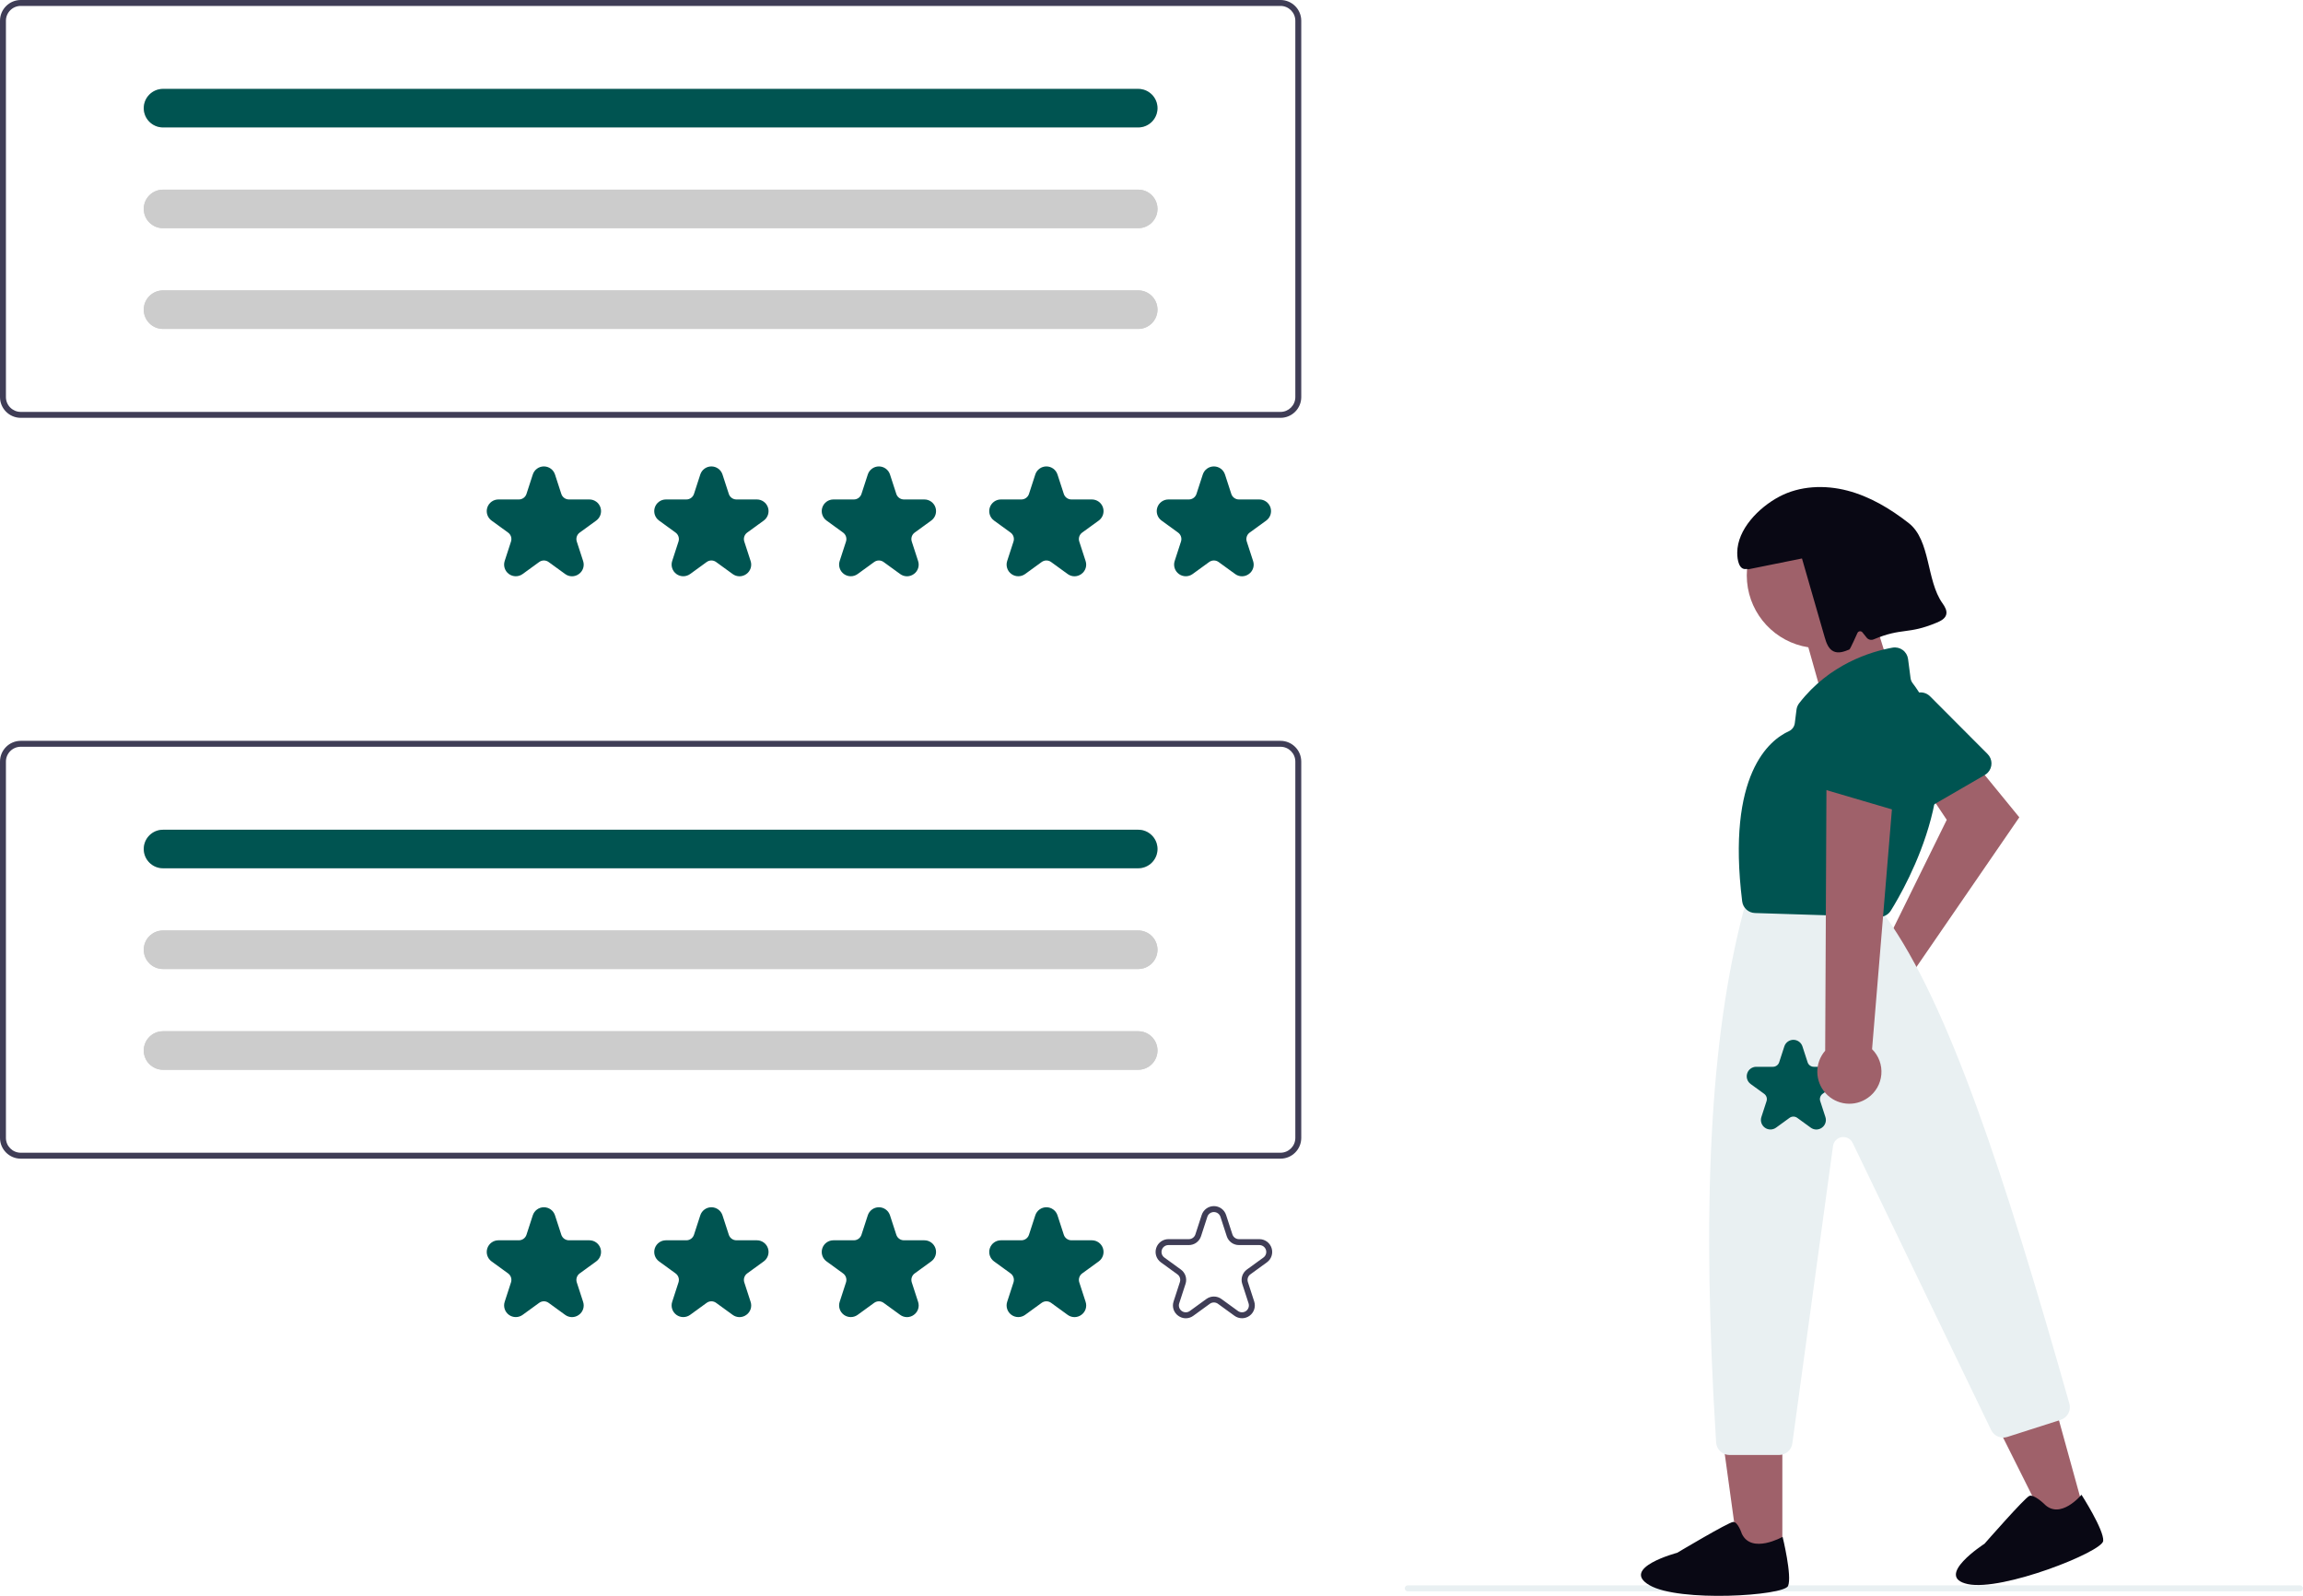
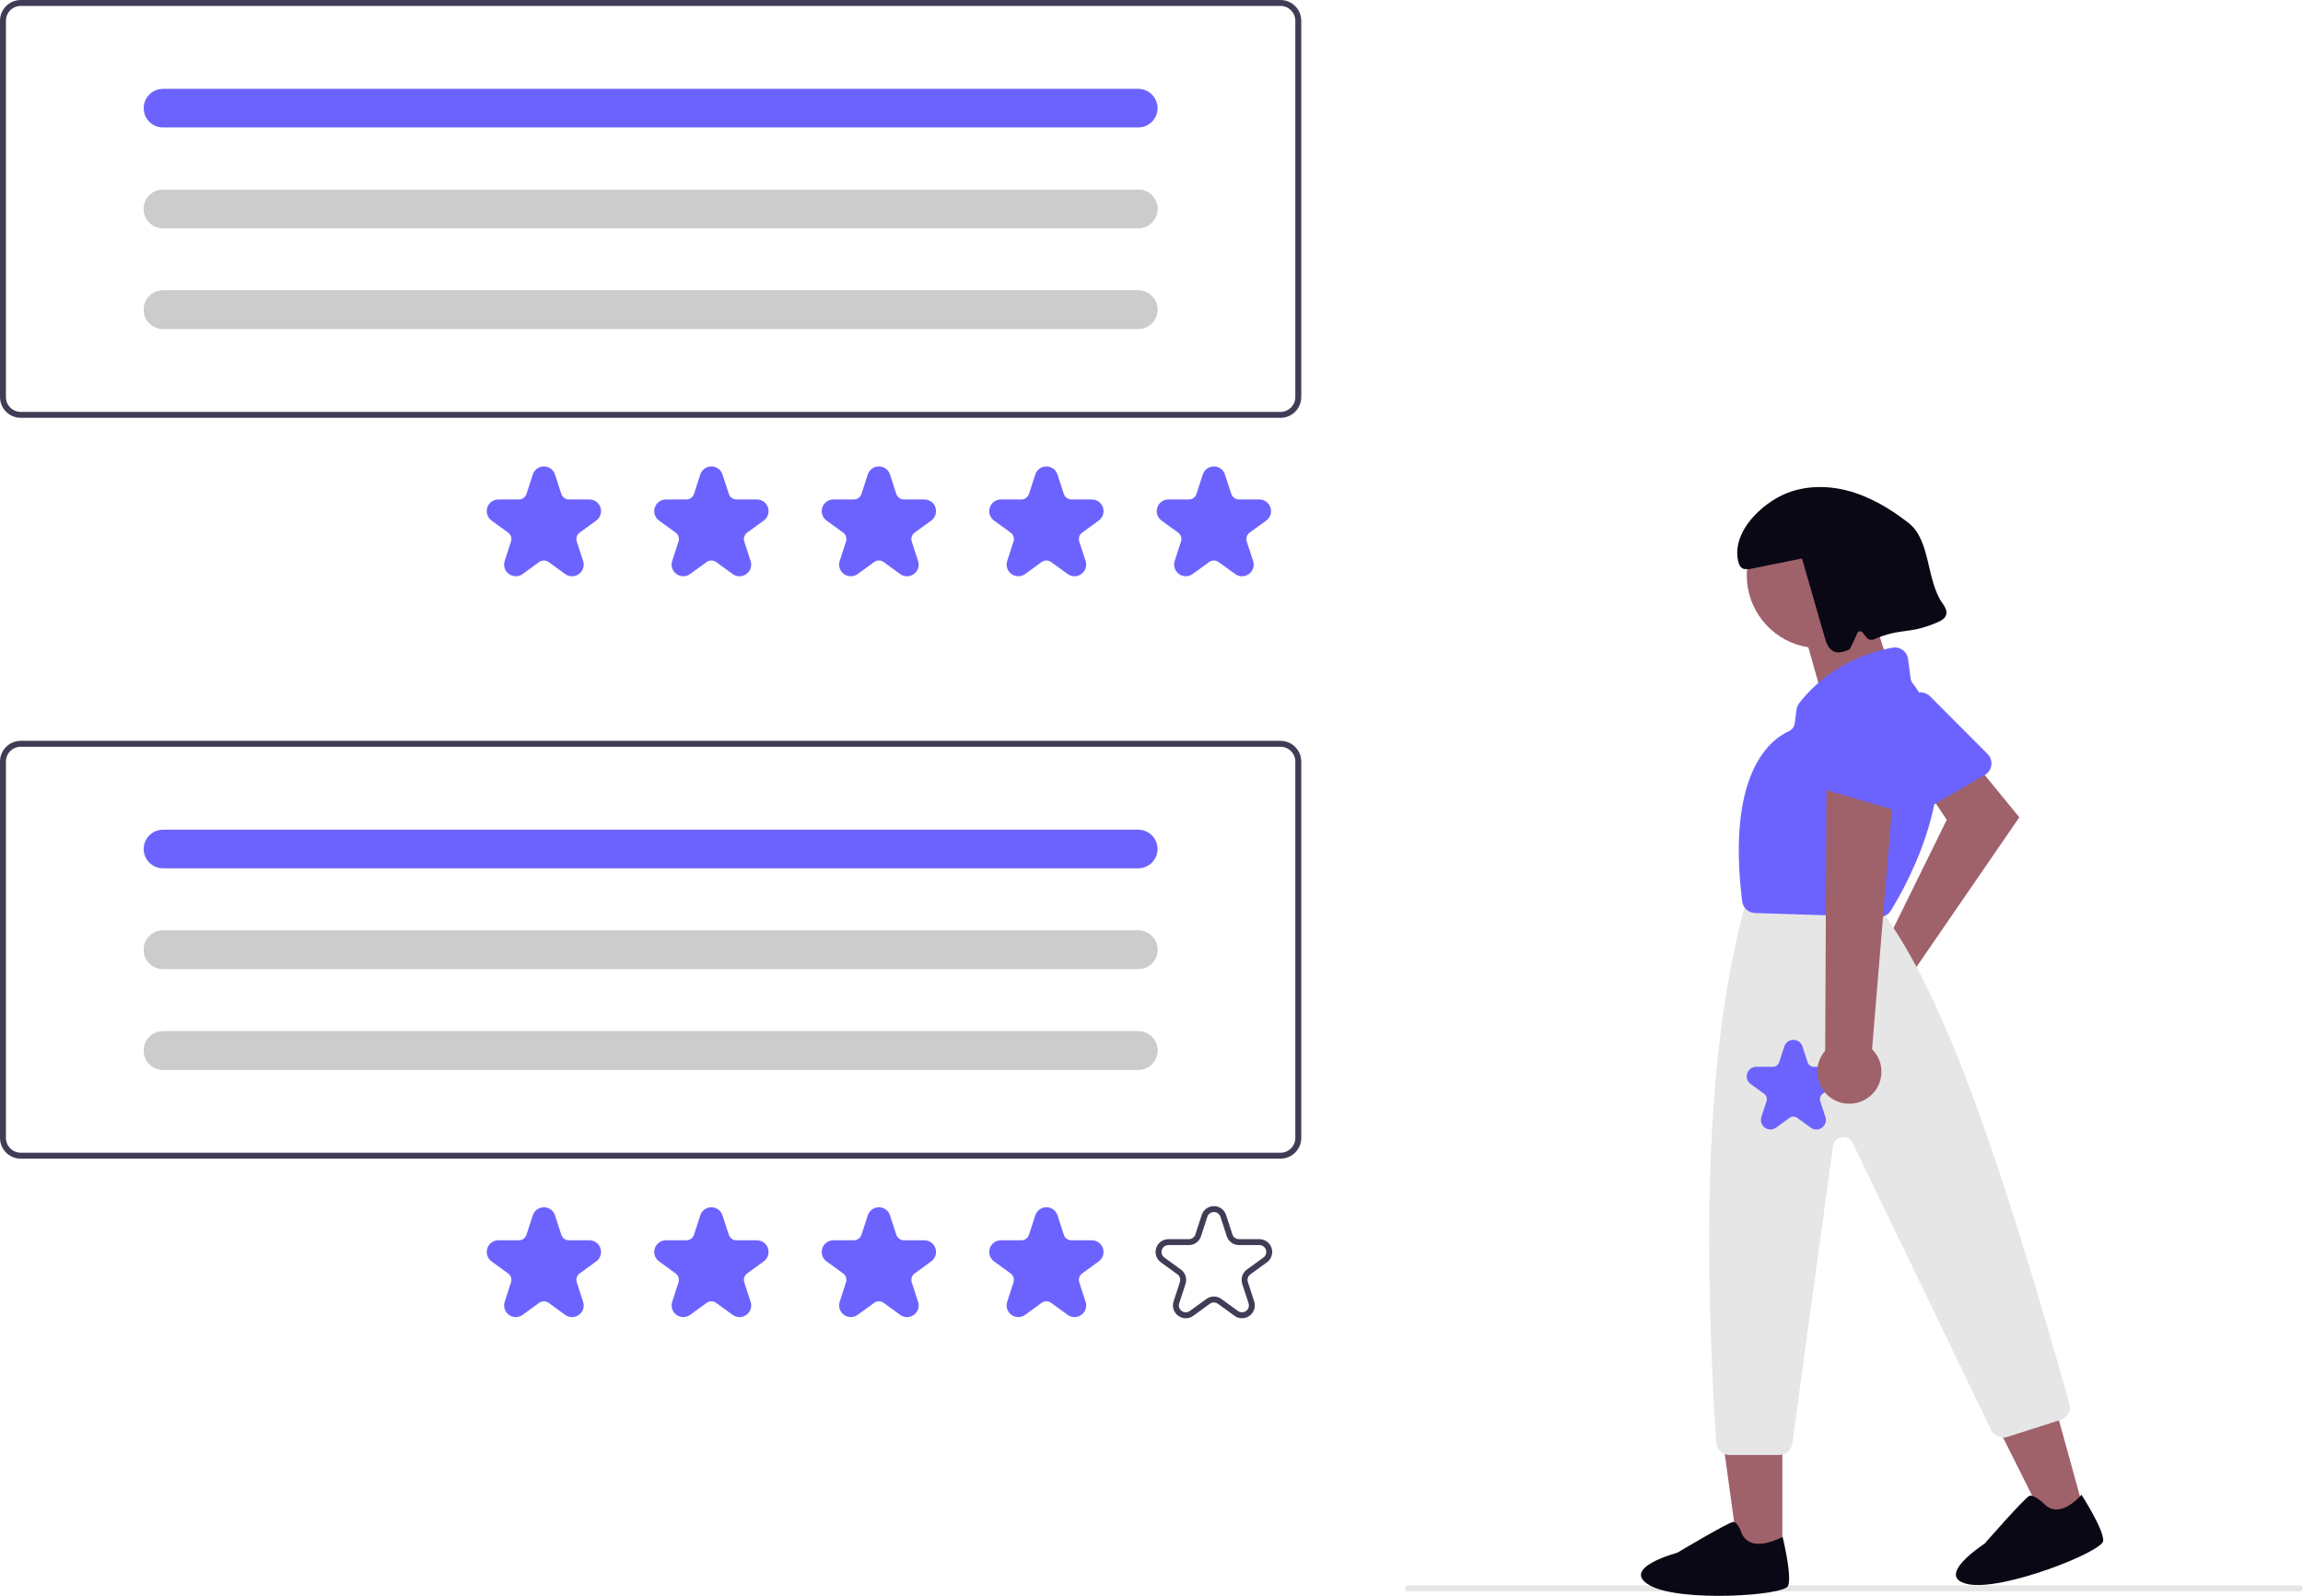
<svg xmlns="http://www.w3.org/2000/svg" width="960" height="665.412" viewBox="0 0 960 665.412" role="img" artist="Katerina Limpitsouni" source="https://undraw.co/">
  <g transform="translate(-559.024 -259)">
-     <path d="M511.793,384.71a4.849,4.849,0,0,1-2.859-.947l-6.89-5.006a3.347,3.347,0,0,0-3.939,0l-6.89,5.006a4.864,4.864,0,0,1-7.485-5.437l2.632-8.1a3.343,3.343,0,0,0-1.217-3.746l-6.89-5.006a4.864,4.864,0,0,1,2.859-8.8h8.517a3.342,3.342,0,0,0,3.186-2.315l2.632-8.1a4.864,4.864,0,0,1,9.252,0l2.632,8.1a3.342,3.342,0,0,0,3.186,2.315h8.517a4.864,4.864,0,0,1,2.859,8.8L515,366.48a3.343,3.343,0,0,0-1.217,3.746l2.632,8.1a4.791,4.791,0,0,1-1.767,5.438,4.85,4.85,0,0,1-2.859.947Z" transform="translate(564.955 114.583)" fill="#005451" />
-     <path d="M511.793,384.71a4.849,4.849,0,0,1-2.859-.947l-6.89-5.006a3.347,3.347,0,0,0-3.939,0l-6.89,5.006a4.864,4.864,0,0,1-7.485-5.437l2.632-8.1a3.343,3.343,0,0,0-1.217-3.746l-6.89-5.006a4.864,4.864,0,0,1,2.859-8.8h8.517a3.342,3.342,0,0,0,3.186-2.315l2.632-8.1a4.864,4.864,0,0,1,9.252,0l2.632,8.1a3.342,3.342,0,0,0,3.186,2.315h8.517a4.864,4.864,0,0,1,2.859,8.8L515,366.48a3.343,3.343,0,0,0-1.217,3.746l2.632,8.1a4.791,4.791,0,0,1-1.767,5.438,4.85,4.85,0,0,1-2.859.947Z" transform="translate(495.134 114.583)" fill="#005451" />
-     <path d="M1071.126,718.971H699.212a1.236,1.236,0,1,1,0-2.471h371.914a1.236,1.236,0,0,1,0,2.471Z" transform="translate(446.661 203.544)" fill="#e9f0f2" />
+     <path d="M511.793,384.71a4.849,4.849,0,0,1-2.859-.947l-6.89-5.006a3.347,3.347,0,0,0-3.939,0l-6.89,5.006a4.864,4.864,0,0,1-7.485-5.437l2.632-8.1a3.343,3.343,0,0,0-1.217-3.746l-6.89-5.006a4.864,4.864,0,0,1,2.859-8.8h8.517a3.342,3.342,0,0,0,3.186-2.315l2.632-8.1a4.864,4.864,0,0,1,9.252,0l2.632,8.1a3.342,3.342,0,0,0,3.186,2.315h8.517a4.864,4.864,0,0,1,2.859,8.8L515,366.48a3.343,3.343,0,0,0-1.217,3.746l2.632,8.1a4.791,4.791,0,0,1-1.767,5.438,4.85,4.85,0,0,1-2.859.947Z" transform="translate(564.955 114.583)" fill="#6c63ff" />
+     <path d="M511.793,384.71a4.849,4.849,0,0,1-2.859-.947l-6.89-5.006a3.347,3.347,0,0,0-3.939,0l-6.89,5.006a4.864,4.864,0,0,1-7.485-5.437l2.632-8.1a3.343,3.343,0,0,0-1.217-3.746l-6.89-5.006a4.864,4.864,0,0,1,2.859-8.8h8.517a3.342,3.342,0,0,0,3.186-2.315l2.632-8.1a4.864,4.864,0,0,1,9.252,0l2.632,8.1a3.342,3.342,0,0,0,3.186,2.315h8.517a4.864,4.864,0,0,1,2.859,8.8L515,366.48a3.343,3.343,0,0,0-1.217,3.746l2.632,8.1a4.791,4.791,0,0,1-1.767,5.438,4.85,4.85,0,0,1-2.859.947Z" transform="translate(495.134 114.583)" fill="#6c63ff" />
+     <path d="M1071.126,718.971H699.212a1.236,1.236,0,1,1,0-2.471h371.914a1.236,1.236,0,0,1,0,2.471Z" transform="translate(446.661 203.544)" fill="#e6e6e6" />
    <g transform="translate(1243.053 462.079)">
      <path d="M618.972,545.3l-12.3,8.488-25.5-50.986,23.8-8.238Z" transform="translate(-431.989 -110.008)" fill="#9f616a" />
      <path d="M34.045,5.114S29.49,1.457,27.668,2.37,10.777,23.877,10.777,23.877-9.263,39.419,5.312,41.247,59.967,22.962,59.967,18.393,49.27,0,49.27,0,41.333,11.513,34.045,5.114Z" transform="translate(134.553 415.879) rotate(5)" fill="#090814" />
      <path d="M486.768,549.748H469.151l-7.289-53.054,24.906,2.075Z" transform="translate(-427.831 -100.077)" fill="#9f616a" />
      <path d="M43.6,20.359s-1.653-5.108-3.637-4.982S16.611,28.244,16.611,28.244-7.3,34.559,5.087,41.755s56.022,4.413,57.764.309-2.276-20.476-2.276-20.476S47.7,28.881,43.607,20.36" transform="translate(-1.528 416.137)" fill="#090814" />
      <path d="M25.644,60.334a30.354,30.354,0,1,1,26.8-9.186h1.5L59.855,70.1,31.061,79.569Z" transform="translate(44.127 6.485)" fill="#9f616a" />
      <path d="M859.024,518.773a13.014,13.014,0,0,1,2-.429l27.058-54.98-8.261-12.384,17.06-14.91,21.447,26.244-43.679,63.569a12.968,12.968,0,1,1-15.628-7.111Z" transform="translate(-760.613 -324.603)" fill="#9f616a" />
-       <path d="M904.335,448.6a5.575,5.575,0,0,1-1.256.99l-27.684,16.049a5.559,5.559,0,0,1-7.814-2.431l-13.465-28.447a5.531,5.531,0,0,1,1.9-6.975l17.161-11.674a5.563,5.563,0,0,1,7.065.672l23.987,24.071a5.565,5.565,0,0,1,.106,7.746Z" transform="translate(-759.734 -329.533)" fill="#005451" />
-       <path d="M829.794,717.028h-20.7a5.576,5.576,0,0,1-5.555-5.217c-6.168-98.059-2.56-168.4,11.355-221.361a5.8,5.8,0,0,1,.225-.682L816.227,487a5.534,5.534,0,0,1,5.163-3.5h42.569a5.551,5.551,0,0,1,4.222,1.942l5.782,6.746c.113.132.218.265.32.407,26.072,36.358,49.438,107.44,76.5,202.982a5.541,5.541,0,0,1-3.656,6.816l-22.247,7.119a5.59,5.59,0,0,1-6.7-2.881l-57.73-119.738a4.325,4.325,0,0,0-8.18,1.292L835.3,712.221A5.582,5.582,0,0,1,829.794,717.028Z" transform="translate(-772.206 -313.429)" fill="#e9f0f2" />
-       <path d="M869.273,512.359l-.175,0-51.708-1.633a5.542,5.542,0,0,1-5.349-4.886c-6.555-53.058,11.422-67.272,19.455-70.92a4.275,4.275,0,0,0,2.486-3.389l.7-5.561a5.54,5.54,0,0,1,1.1-2.7c12.6-16.316,29.794-21.541,38.925-23.2a5.551,5.551,0,0,1,6.488,4.757l1.042,7.986a4.4,4.4,0,0,0,.881,2.09c26.268,34.34-3,85.043-9.129,94.857h0A5.57,5.57,0,0,1,869.273,512.359Z" transform="translate(-769.85 -333.106)" fill="#005451" />
+       <path d="M904.335,448.6a5.575,5.575,0,0,1-1.256.99l-27.684,16.049a5.559,5.559,0,0,1-7.814-2.431l-13.465-28.447a5.531,5.531,0,0,1,1.9-6.975l17.161-11.674a5.563,5.563,0,0,1,7.065.672l23.987,24.071a5.565,5.565,0,0,1,.106,7.746Z" transform="translate(-759.734 -329.533)" fill="#6c63ff" />
+       <path d="M829.794,717.028h-20.7a5.576,5.576,0,0,1-5.555-5.217c-6.168-98.059-2.56-168.4,11.355-221.361a5.8,5.8,0,0,1,.225-.682L816.227,487a5.534,5.534,0,0,1,5.163-3.5h42.569a5.551,5.551,0,0,1,4.222,1.942l5.782,6.746c.113.132.218.265.32.407,26.072,36.358,49.438,107.44,76.5,202.982a5.541,5.541,0,0,1-3.656,6.816l-22.247,7.119a5.59,5.59,0,0,1-6.7-2.881l-57.73-119.738a4.325,4.325,0,0,0-8.18,1.292L835.3,712.221A5.582,5.582,0,0,1,829.794,717.028Z" transform="translate(-772.206 -313.429)" fill="#e6e6e6" />
+       <path d="M869.273,512.359l-.175,0-51.708-1.633a5.542,5.542,0,0,1-5.349-4.886c-6.555-53.058,11.422-67.272,19.455-70.92a4.275,4.275,0,0,0,2.486-3.389l.7-5.561a5.54,5.54,0,0,1,1.1-2.7c12.6-16.316,29.794-21.541,38.925-23.2a5.551,5.551,0,0,1,6.488,4.757l1.042,7.986a4.4,4.4,0,0,0,.881,2.09c26.268,34.34-3,85.043-9.129,94.857h0A5.57,5.57,0,0,1,869.273,512.359Z" transform="translate(-769.85 -333.106)" fill="#6c63ff" />
      <path d="M895.647,394.294c-6.77-9.533-4.858-26.221-14.07-33.42-7.659-5.982-16.183-11.093-25.589-13.538s-19.792-2.029-28.373,2.532-17.453,13.622-17.508,23.34c-.017,3.122.777,7.346,3.852,6.805l.889.118,22.249-4.494,9.476,32.886c.666,2.31,1.559,4.894,3.752,5.879,2.066.928,4.454.054,6.544-.819.344-.144,3.3-6.773,3.3-6.773a1.236,1.236,0,0,1,2.129-.356l1.754,2.193a2.471,2.471,0,0,0,2.882.737c12.094-5.049,14.159-1.909,26.254-6.958,1.671-.7,3.54-1.609,4.024-3.354C897.673,397.4,896.651,395.709,895.647,394.294Z" transform="translate(-769.974 -345.857)" fill="#090814" />
-       <path d="M842.326,569.794a3.958,3.958,0,0,1-2.334-.773l-5.624-4.086a2.726,2.726,0,0,0-3.215,0l-5.624,4.086a3.97,3.97,0,0,1-6.11-4.439l2.148-6.612a2.727,2.727,0,0,0-.994-3.058l-5.624-4.087a3.97,3.97,0,0,1,2.334-7.183h6.952a2.728,2.728,0,0,0,2.6-1.89l2.148-6.612a3.97,3.97,0,0,1,7.552,0l2.148,6.612a2.728,2.728,0,0,0,2.6,1.89h6.952a3.971,3.971,0,0,1,2.334,7.183l-5.624,4.086a2.729,2.729,0,0,0-.993,3.058l2.148,6.612a3.911,3.911,0,0,1-1.443,4.439,3.958,3.958,0,0,1-2.334.773Z" transform="translate(-769.219 -301.908)" fill="#005451" />
+       <path d="M842.326,569.794a3.958,3.958,0,0,1-2.334-.773l-5.624-4.086a2.726,2.726,0,0,0-3.215,0l-5.624,4.086a3.97,3.97,0,0,1-6.11-4.439l2.148-6.612a2.727,2.727,0,0,0-.994-3.058l-5.624-4.087a3.97,3.97,0,0,1,2.334-7.183h6.952a2.728,2.728,0,0,0,2.6-1.89l2.148-6.612a3.97,3.97,0,0,1,7.552,0l2.148,6.612a2.728,2.728,0,0,0,2.6,1.89h6.952a3.971,3.971,0,0,1,2.334,7.183l-5.624,4.086a2.729,2.729,0,0,0-.993,3.058l2.148,6.612a3.911,3.911,0,0,1-1.443,4.439,3.958,3.958,0,0,1-2.334.773Z" transform="translate(-769.219 -301.908)" fill="#6c63ff" />
      <path d="M858.208,577.949a13.274,13.274,0,0,0,1.738-20.279l9.6-115.987-28.6,3.934-.544,112.692a13.346,13.346,0,0,0,17.8,19.64Z" transform="translate(-763.608 -323.281)" fill="#9f616a" />
-       <path d="M871.8,464.639a5.576,5.576,0,0,1-1.582-.229l-30.7-9.029a5.559,5.559,0,0,1-3.616-7.341l11.361-29.35a5.531,5.531,0,0,1,6.366-3.424l20.282,4.409a5.563,5.563,0,0,1,4.377,5.587l-.943,33.969a5.565,5.565,0,0,1-5.545,5.409Z" transform="translate(-763.986 -329.536)" fill="#005451" />
+       <path d="M871.8,464.639a5.576,5.576,0,0,1-1.582-.229l-30.7-9.029a5.559,5.559,0,0,1-3.616-7.341l11.361-29.35a5.531,5.531,0,0,1,6.366-3.424l20.282,4.409a5.563,5.563,0,0,1,4.377,5.587l-.943,33.969a5.565,5.565,0,0,1-5.545,5.409Z" transform="translate(-763.986 -329.536)" fill="#6c63ff" />
    </g>
    <path d="M732.8,605.719H207.673a8.659,8.659,0,0,1-8.649-8.649V440.149a8.659,8.659,0,0,1,8.649-8.649H732.8a8.659,8.659,0,0,1,8.649,8.649V597.07a8.659,8.659,0,0,1-8.649,8.649ZM207.673,433.971a6.185,6.185,0,0,0-6.178,6.178V597.07a6.185,6.185,0,0,0,6.178,6.178H732.8a6.185,6.185,0,0,0,6.178-6.178V440.149a6.185,6.185,0,0,0-6.178-6.178Z" transform="translate(360 136.399)" fill="#3f3d56" />
-     <path d="M398.776,634.71a4.848,4.848,0,0,1-2.859-.947l-6.89-5.006a3.339,3.339,0,0,0-3.938,0l-6.89,5.006a4.864,4.864,0,0,1-7.485-5.438l2.632-8.1a3.342,3.342,0,0,0-1.217-3.746l-6.89-5.006a4.864,4.864,0,0,1,2.859-8.8h8.517a3.342,3.342,0,0,0,3.186-2.315l2.631-8.1a4.864,4.864,0,0,1,9.252,0l2.632,8.1a3.342,3.342,0,0,0,3.186,2.315h8.517a4.864,4.864,0,0,1,2.859,8.8l-6.89,5.006a3.342,3.342,0,0,0-1.217,3.746l2.632,8.1a4.791,4.791,0,0,1-1.767,5.438,4.849,4.849,0,0,1-2.859.947Z" transform="translate(398.687 173.482)" fill="#005451" />
-     <path d="M455.284,634.71a4.849,4.849,0,0,1-2.859-.947l-6.89-5.006a3.339,3.339,0,0,0-3.938,0l-6.89,5.006a4.864,4.864,0,0,1-7.485-5.437l2.632-8.1a3.343,3.343,0,0,0-1.217-3.746l-6.89-5.006a4.864,4.864,0,0,1,2.859-8.8h8.517a3.342,3.342,0,0,0,3.186-2.315l2.632-8.1a4.864,4.864,0,0,1,9.252,0l2.632,8.1a3.342,3.342,0,0,0,3.187,2.315h8.517a4.864,4.864,0,0,1,2.859,8.8l-6.89,5.006a3.342,3.342,0,0,0-1.217,3.746l2.632,8.1a4.791,4.791,0,0,1-1.767,5.438,4.849,4.849,0,0,1-2.859.947Z" transform="translate(412 173.482)" fill="#005451" />
-     <path d="M511.793,634.71a4.848,4.848,0,0,1-2.859-.947l-6.89-5.006a3.347,3.347,0,0,0-3.939,0l-6.89,5.006a4.864,4.864,0,0,1-7.485-5.437l2.632-8.1a3.342,3.342,0,0,0-1.217-3.746l-6.89-5.006a4.864,4.864,0,0,1,2.859-8.8h8.517a3.342,3.342,0,0,0,3.186-2.315l2.632-8.1a4.864,4.864,0,0,1,9.252,0l2.632,8.1a3.342,3.342,0,0,0,3.186,2.315h8.517a4.864,4.864,0,0,1,2.859,8.8L515,616.48a3.343,3.343,0,0,0-1.217,3.746l2.632,8.1a4.791,4.791,0,0,1-1.767,5.438,4.85,4.85,0,0,1-2.859.947Z" transform="translate(425.313 173.482)" fill="#005451" />
-     <path d="M568.3,634.71a4.849,4.849,0,0,1-2.859-.947l-6.89-5.006a3.339,3.339,0,0,0-3.938,0l-6.89,5.006a4.864,4.864,0,0,1-7.485-5.437l2.632-8.1a3.341,3.341,0,0,0-1.217-3.746l-6.89-5.007a4.864,4.864,0,0,1,2.859-8.8h8.517a3.342,3.342,0,0,0,3.187-2.315l2.632-8.1a4.864,4.864,0,0,1,9.252,0l2.632,8.1a3.342,3.342,0,0,0,3.186,2.315h8.517a4.864,4.864,0,0,1,2.859,8.8l-6.89,5.006a3.343,3.343,0,0,0-1.217,3.746l2.632,8.1a4.791,4.791,0,0,1-1.767,5.438,4.848,4.848,0,0,1-2.859.947Z" transform="translate(438.626 173.482)" fill="#005451" />
+     <path d="M398.776,634.71a4.848,4.848,0,0,1-2.859-.947l-6.89-5.006a3.339,3.339,0,0,0-3.938,0l-6.89,5.006a4.864,4.864,0,0,1-7.485-5.438l2.632-8.1a3.342,3.342,0,0,0-1.217-3.746l-6.89-5.006a4.864,4.864,0,0,1,2.859-8.8h8.517a3.342,3.342,0,0,0,3.186-2.315l2.631-8.1a4.864,4.864,0,0,1,9.252,0l2.632,8.1a3.342,3.342,0,0,0,3.186,2.315h8.517a4.864,4.864,0,0,1,2.859,8.8l-6.89,5.006a3.342,3.342,0,0,0-1.217,3.746l2.632,8.1a4.791,4.791,0,0,1-1.767,5.438,4.849,4.849,0,0,1-2.859.947Z" transform="translate(398.687 173.482)" fill="#6c63ff" />
+     <path d="M455.284,634.71a4.849,4.849,0,0,1-2.859-.947l-6.89-5.006a3.339,3.339,0,0,0-3.938,0l-6.89,5.006a4.864,4.864,0,0,1-7.485-5.437l2.632-8.1a3.343,3.343,0,0,0-1.217-3.746l-6.89-5.006a4.864,4.864,0,0,1,2.859-8.8h8.517a3.342,3.342,0,0,0,3.186-2.315l2.632-8.1a4.864,4.864,0,0,1,9.252,0l2.632,8.1a3.342,3.342,0,0,0,3.187,2.315h8.517a4.864,4.864,0,0,1,2.859,8.8l-6.89,5.006a3.342,3.342,0,0,0-1.217,3.746l2.632,8.1a4.791,4.791,0,0,1-1.767,5.438,4.849,4.849,0,0,1-2.859.947Z" transform="translate(412 173.482)" fill="#6c63ff" />
+     <path d="M511.793,634.71a4.848,4.848,0,0,1-2.859-.947l-6.89-5.006a3.347,3.347,0,0,0-3.939,0l-6.89,5.006a4.864,4.864,0,0,1-7.485-5.437l2.632-8.1a3.342,3.342,0,0,0-1.217-3.746l-6.89-5.006a4.864,4.864,0,0,1,2.859-8.8h8.517a3.342,3.342,0,0,0,3.186-2.315l2.632-8.1a4.864,4.864,0,0,1,9.252,0l2.632,8.1a3.342,3.342,0,0,0,3.186,2.315h8.517a4.864,4.864,0,0,1,2.859,8.8L515,616.48a3.343,3.343,0,0,0-1.217,3.746l2.632,8.1a4.791,4.791,0,0,1-1.767,5.438,4.85,4.85,0,0,1-2.859.947Z" transform="translate(425.313 173.482)" fill="#6c63ff" />
+     <path d="M568.3,634.71a4.849,4.849,0,0,1-2.859-.947l-6.89-5.006a3.339,3.339,0,0,0-3.938,0l-6.89,5.006a4.864,4.864,0,0,1-7.485-5.437l2.632-8.1a3.341,3.341,0,0,0-1.217-3.746l-6.89-5.007a4.864,4.864,0,0,1,2.859-8.8h8.517a3.342,3.342,0,0,0,3.187-2.315l2.632-8.1a4.864,4.864,0,0,1,9.252,0l2.632,8.1a3.342,3.342,0,0,0,3.186,2.315h8.517a4.864,4.864,0,0,1,2.859,8.8l-6.89,5.006a3.343,3.343,0,0,0-1.217,3.746l2.632,8.1a4.791,4.791,0,0,1-1.767,5.438,4.848,4.848,0,0,1-2.859.947Z" transform="translate(438.626 173.482)" fill="#6c63ff" />
    <path d="M601.464,635.282a5.329,5.329,0,0,1-3.14-1.039,5.264,5.264,0,0,1-1.941-5.974l2.632-8.1a2.865,2.865,0,0,0-1.043-3.21l-6.89-5.006a5.343,5.343,0,0,1,3.141-9.665h8.517a2.864,2.864,0,0,0,2.731-1.984l2.632-8.1a5.343,5.343,0,0,1,10.163,0l2.632,8.1a2.864,2.864,0,0,0,2.731,1.984h8.517a5.343,5.343,0,0,1,3.141,9.665l-6.89,5.006a2.863,2.863,0,0,0-1.043,3.21l2.632,8.1a5.343,5.343,0,0,1-8.222,5.974l-6.89-5.006a2.864,2.864,0,0,0-3.376,0l-6.89,5.006A5.326,5.326,0,0,1,601.464,635.282Zm11.719-9.068a5.332,5.332,0,0,1,3.139,1.023l6.891,5.006a2.871,2.871,0,0,0,4.419-3.21l-2.632-8.1a5.329,5.329,0,0,1,1.941-5.973l6.89-5.006a2.871,2.871,0,0,0-1.688-5.195h-8.517a5.329,5.329,0,0,1-5.081-3.692l-2.632-8.1a2.872,2.872,0,0,0-5.462,0l-2.632,8.1a5.328,5.328,0,0,1-5.081,3.692h-8.517a2.871,2.871,0,0,0-1.688,5.194l6.89,5.006a5.33,5.33,0,0,1,1.941,5.973l-2.632,8.1a2.871,2.871,0,0,0,4.419,3.21l6.891-5.006a5.333,5.333,0,0,1,3.14-1.023Z" transform="translate(451.848 173.39)" fill="#3f3d56" />
    <path d="M255.555,461.5a8.031,8.031,0,0,0,0,16.063H662.066a8.031,8.031,0,0,0,0-16.063Z" transform="translate(371.426 143.467)" fill="#ccc" />
    <path d="M255.555,495.5a8.031,8.031,0,0,0,0,16.063H662.066a8.031,8.031,0,0,0,0-16.063Z" transform="translate(371.426 151.477)" fill="#ccc" />
    <path d="M255.555,529.5a8.031,8.031,0,0,0,0,16.063H662.066a8.031,8.031,0,0,0,0-16.063Z" transform="translate(371.426 159.488)" fill="#ccc" />
-     <path d="M255.555,461.5a8.031,8.031,0,0,0,0,16.063H662.066a8.031,8.031,0,0,0,0-16.063Z" transform="translate(371.426 143.467)" fill="#005451" />
+     <path d="M255.555,461.5a8.031,8.031,0,0,0,0,16.063H662.066a8.031,8.031,0,0,0,0-16.063Z" transform="translate(371.426 143.467)" fill="#6c63ff" />
    <path d="M255.555,495.5a8.031,8.031,0,0,0,0,16.063H662.066a8.031,8.031,0,0,0,0-16.063Z" transform="translate(371.426 151.477)" fill="#ccc" />
    <path d="M255.555,529.5a8.031,8.031,0,0,0,0,16.063H662.066a8.031,8.031,0,0,0,0-16.063Z" transform="translate(371.426 159.488)" fill="#ccc" />
    <path d="M732.8,355.719H207.673a8.659,8.659,0,0,1-8.649-8.649V190.149a8.659,8.659,0,0,1,8.649-8.649H732.8a8.659,8.659,0,0,1,8.649,8.649V347.07a8.659,8.659,0,0,1-8.649,8.649ZM207.673,183.971a6.185,6.185,0,0,0-6.178,6.178V347.07a6.185,6.185,0,0,0,6.178,6.178H732.8a6.185,6.185,0,0,0,6.178-6.178V190.149a6.185,6.185,0,0,0-6.178-6.178Z" transform="translate(360 77.5)" fill="#3f3d56" />
-     <path d="M398.776,384.71a4.849,4.849,0,0,1-2.859-.947l-6.89-5.006a3.339,3.339,0,0,0-3.938,0l-6.89,5.006a4.864,4.864,0,0,1-7.485-5.437l2.632-8.1a3.343,3.343,0,0,0-1.217-3.746l-6.89-5.006a4.864,4.864,0,0,1,2.859-8.8h8.517a3.342,3.342,0,0,0,3.186-2.315l2.632-8.1a4.864,4.864,0,0,1,9.252,0l2.632,8.1a3.342,3.342,0,0,0,3.186,2.315h8.517a4.864,4.864,0,0,1,2.859,8.8l-6.89,5.006a3.343,3.343,0,0,0-1.217,3.746l2.632,8.1a4.791,4.791,0,0,1-1.767,5.438,4.849,4.849,0,0,1-2.859.947Z" transform="translate(398.687 114.583)" fill="#005451" />
-     <path d="M455.284,384.71a4.849,4.849,0,0,1-2.859-.947l-6.89-5.006a3.339,3.339,0,0,0-3.938,0l-6.89,5.006a4.864,4.864,0,0,1-7.485-5.437l2.632-8.1a3.343,3.343,0,0,0-1.217-3.746l-6.89-5.006a4.864,4.864,0,0,1,2.859-8.8h8.517a3.342,3.342,0,0,0,3.186-2.315l2.632-8.1a4.864,4.864,0,0,1,9.252,0l2.632,8.1a3.342,3.342,0,0,0,3.187,2.315h8.517a4.864,4.864,0,0,1,2.859,8.8l-6.89,5.006a3.342,3.342,0,0,0-1.217,3.746l2.632,8.1a4.791,4.791,0,0,1-1.767,5.438,4.848,4.848,0,0,1-2.859.947Z" transform="translate(412 114.583)" fill="#005451" />
-     <path d="M511.793,384.71a4.849,4.849,0,0,1-2.859-.947l-6.89-5.006a3.347,3.347,0,0,0-3.939,0l-6.89,5.006a4.864,4.864,0,0,1-7.485-5.437l2.632-8.1a3.343,3.343,0,0,0-1.217-3.746l-6.89-5.006a4.864,4.864,0,0,1,2.859-8.8h8.517a3.342,3.342,0,0,0,3.186-2.315l2.632-8.1a4.864,4.864,0,0,1,9.252,0l2.632,8.1a3.342,3.342,0,0,0,3.186,2.315h8.517a4.864,4.864,0,0,1,2.859,8.8L515,366.48a3.343,3.343,0,0,0-1.217,3.746l2.632,8.1a4.791,4.791,0,0,1-1.767,5.438,4.85,4.85,0,0,1-2.859.947Z" transform="translate(425.313 114.583)" fill="#005451" />
+     <path d="M398.776,384.71a4.849,4.849,0,0,1-2.859-.947l-6.89-5.006a3.339,3.339,0,0,0-3.938,0l-6.89,5.006a4.864,4.864,0,0,1-7.485-5.437l2.632-8.1a3.343,3.343,0,0,0-1.217-3.746l-6.89-5.006a4.864,4.864,0,0,1,2.859-8.8h8.517a3.342,3.342,0,0,0,3.186-2.315l2.632-8.1a4.864,4.864,0,0,1,9.252,0l2.632,8.1a3.342,3.342,0,0,0,3.186,2.315h8.517a4.864,4.864,0,0,1,2.859,8.8l-6.89,5.006a3.343,3.343,0,0,0-1.217,3.746l2.632,8.1a4.791,4.791,0,0,1-1.767,5.438,4.849,4.849,0,0,1-2.859.947Z" transform="translate(398.687 114.583)" fill="#6c63ff" />
+     <path d="M455.284,384.71a4.849,4.849,0,0,1-2.859-.947l-6.89-5.006a3.339,3.339,0,0,0-3.938,0l-6.89,5.006a4.864,4.864,0,0,1-7.485-5.437l2.632-8.1a3.343,3.343,0,0,0-1.217-3.746l-6.89-5.006a4.864,4.864,0,0,1,2.859-8.8h8.517a3.342,3.342,0,0,0,3.186-2.315l2.632-8.1a4.864,4.864,0,0,1,9.252,0l2.632,8.1a3.342,3.342,0,0,0,3.187,2.315h8.517a4.864,4.864,0,0,1,2.859,8.8l-6.89,5.006a3.342,3.342,0,0,0-1.217,3.746l2.632,8.1a4.791,4.791,0,0,1-1.767,5.438,4.848,4.848,0,0,1-2.859.947Z" transform="translate(412 114.583)" fill="#6c63ff" />
+     <path d="M511.793,384.71a4.849,4.849,0,0,1-2.859-.947l-6.89-5.006a3.347,3.347,0,0,0-3.939,0l-6.89,5.006a4.864,4.864,0,0,1-7.485-5.437l2.632-8.1a3.343,3.343,0,0,0-1.217-3.746l-6.89-5.006a4.864,4.864,0,0,1,2.859-8.8h8.517a3.342,3.342,0,0,0,3.186-2.315l2.632-8.1a4.864,4.864,0,0,1,9.252,0l2.632,8.1a3.342,3.342,0,0,0,3.186,2.315h8.517a4.864,4.864,0,0,1,2.859,8.8L515,366.48a3.343,3.343,0,0,0-1.217,3.746l2.632,8.1a4.791,4.791,0,0,1-1.767,5.438,4.85,4.85,0,0,1-2.859.947Z" transform="translate(425.313 114.583)" fill="#6c63ff" />
    <path d="M255.555,211.5a8.031,8.031,0,0,0,0,16.063H662.066a8.031,8.031,0,0,0,0-16.063Z" transform="translate(371.426 84.568)" fill="#ccc" />
    <path d="M255.555,245.5a8.031,8.031,0,0,0,0,16.063H662.066a8.031,8.031,0,0,0,0-16.063Z" transform="translate(371.426 92.578)" fill="#ccc" />
    <path d="M255.555,279.5a8.031,8.031,0,0,0,0,16.063H662.066a8.031,8.031,0,0,0,0-16.063Z" transform="translate(371.426 100.588)" fill="#ccc" />
-     <path d="M255.555,211.5a8.031,8.031,0,0,0,0,16.063H662.066a8.031,8.031,0,0,0,0-16.063Z" transform="translate(371.426 84.568)" fill="#005451" />
+     <path d="M255.555,211.5a8.031,8.031,0,0,0,0,16.063H662.066a8.031,8.031,0,0,0,0-16.063Z" transform="translate(371.426 84.568)" fill="#6c63ff" />
    <path d="M255.555,245.5a8.031,8.031,0,0,0,0,16.063H662.066a8.031,8.031,0,0,0,0-16.063Z" transform="translate(371.426 92.578)" fill="#ccc" />
    <path d="M255.555,279.5a8.031,8.031,0,0,0,0,16.063H662.066a8.031,8.031,0,0,0,0-16.063Z" transform="translate(371.426 100.588)" fill="#ccc" />
  </g>
</svg>
